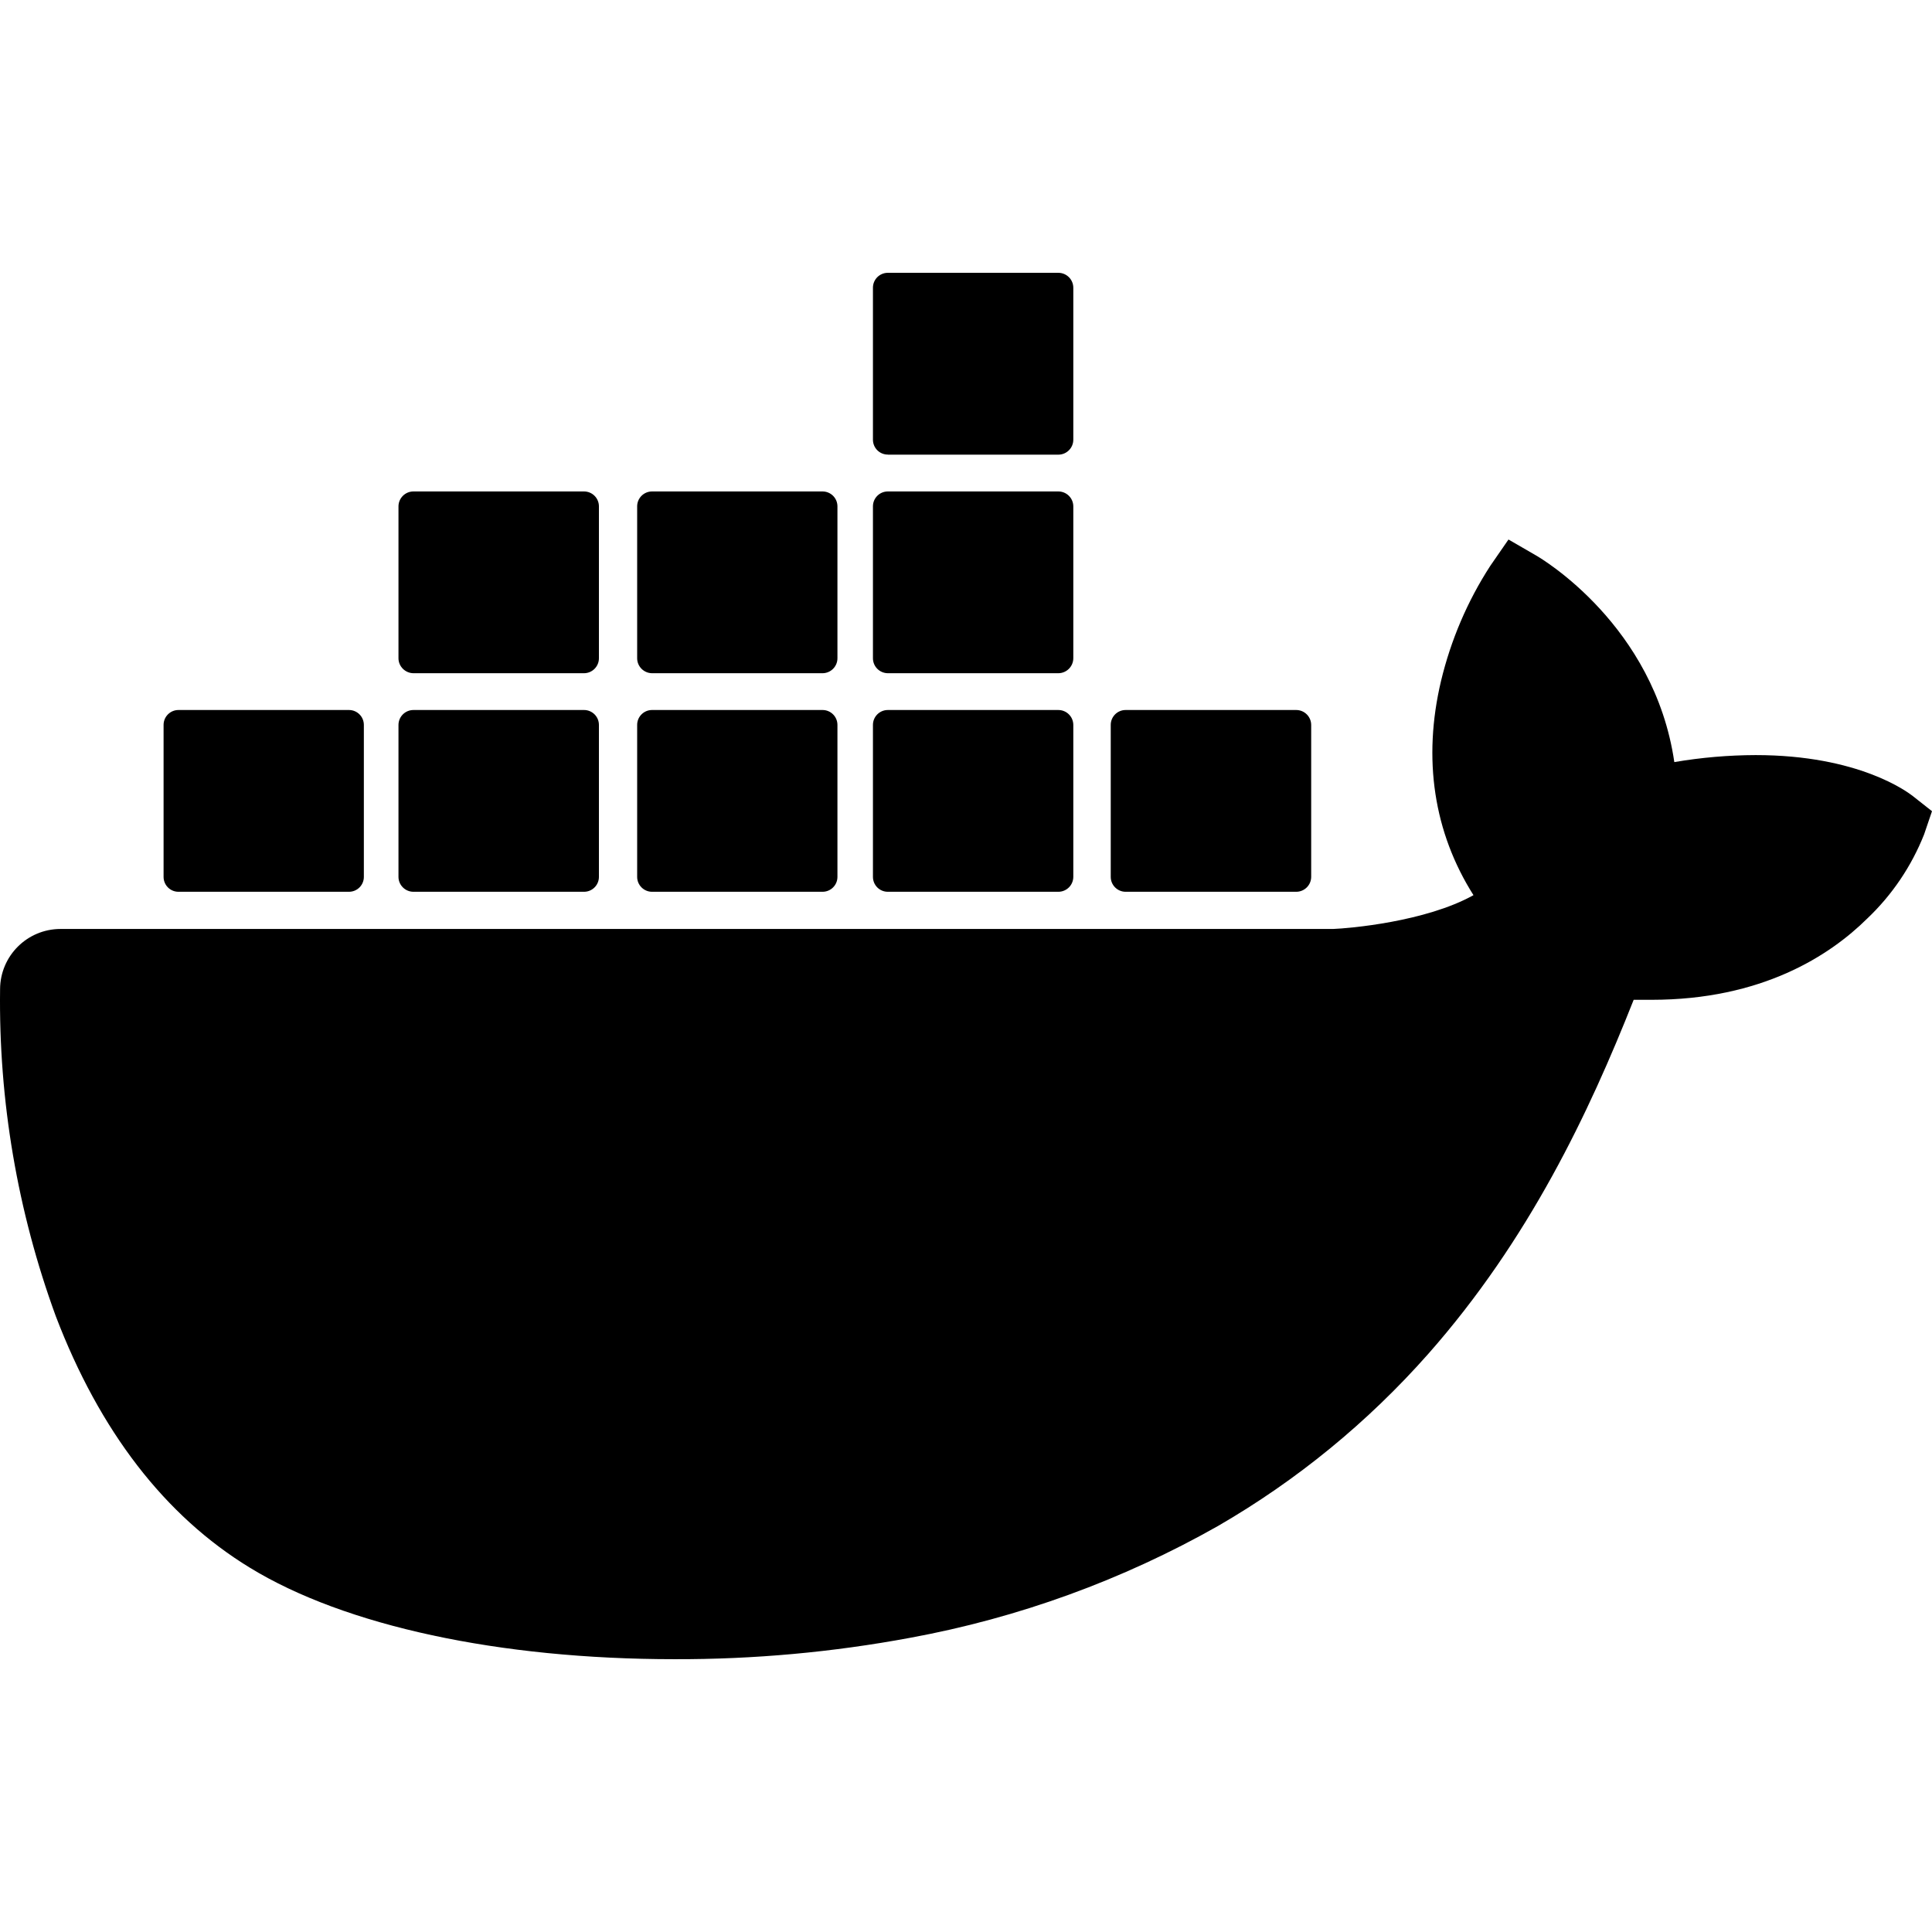
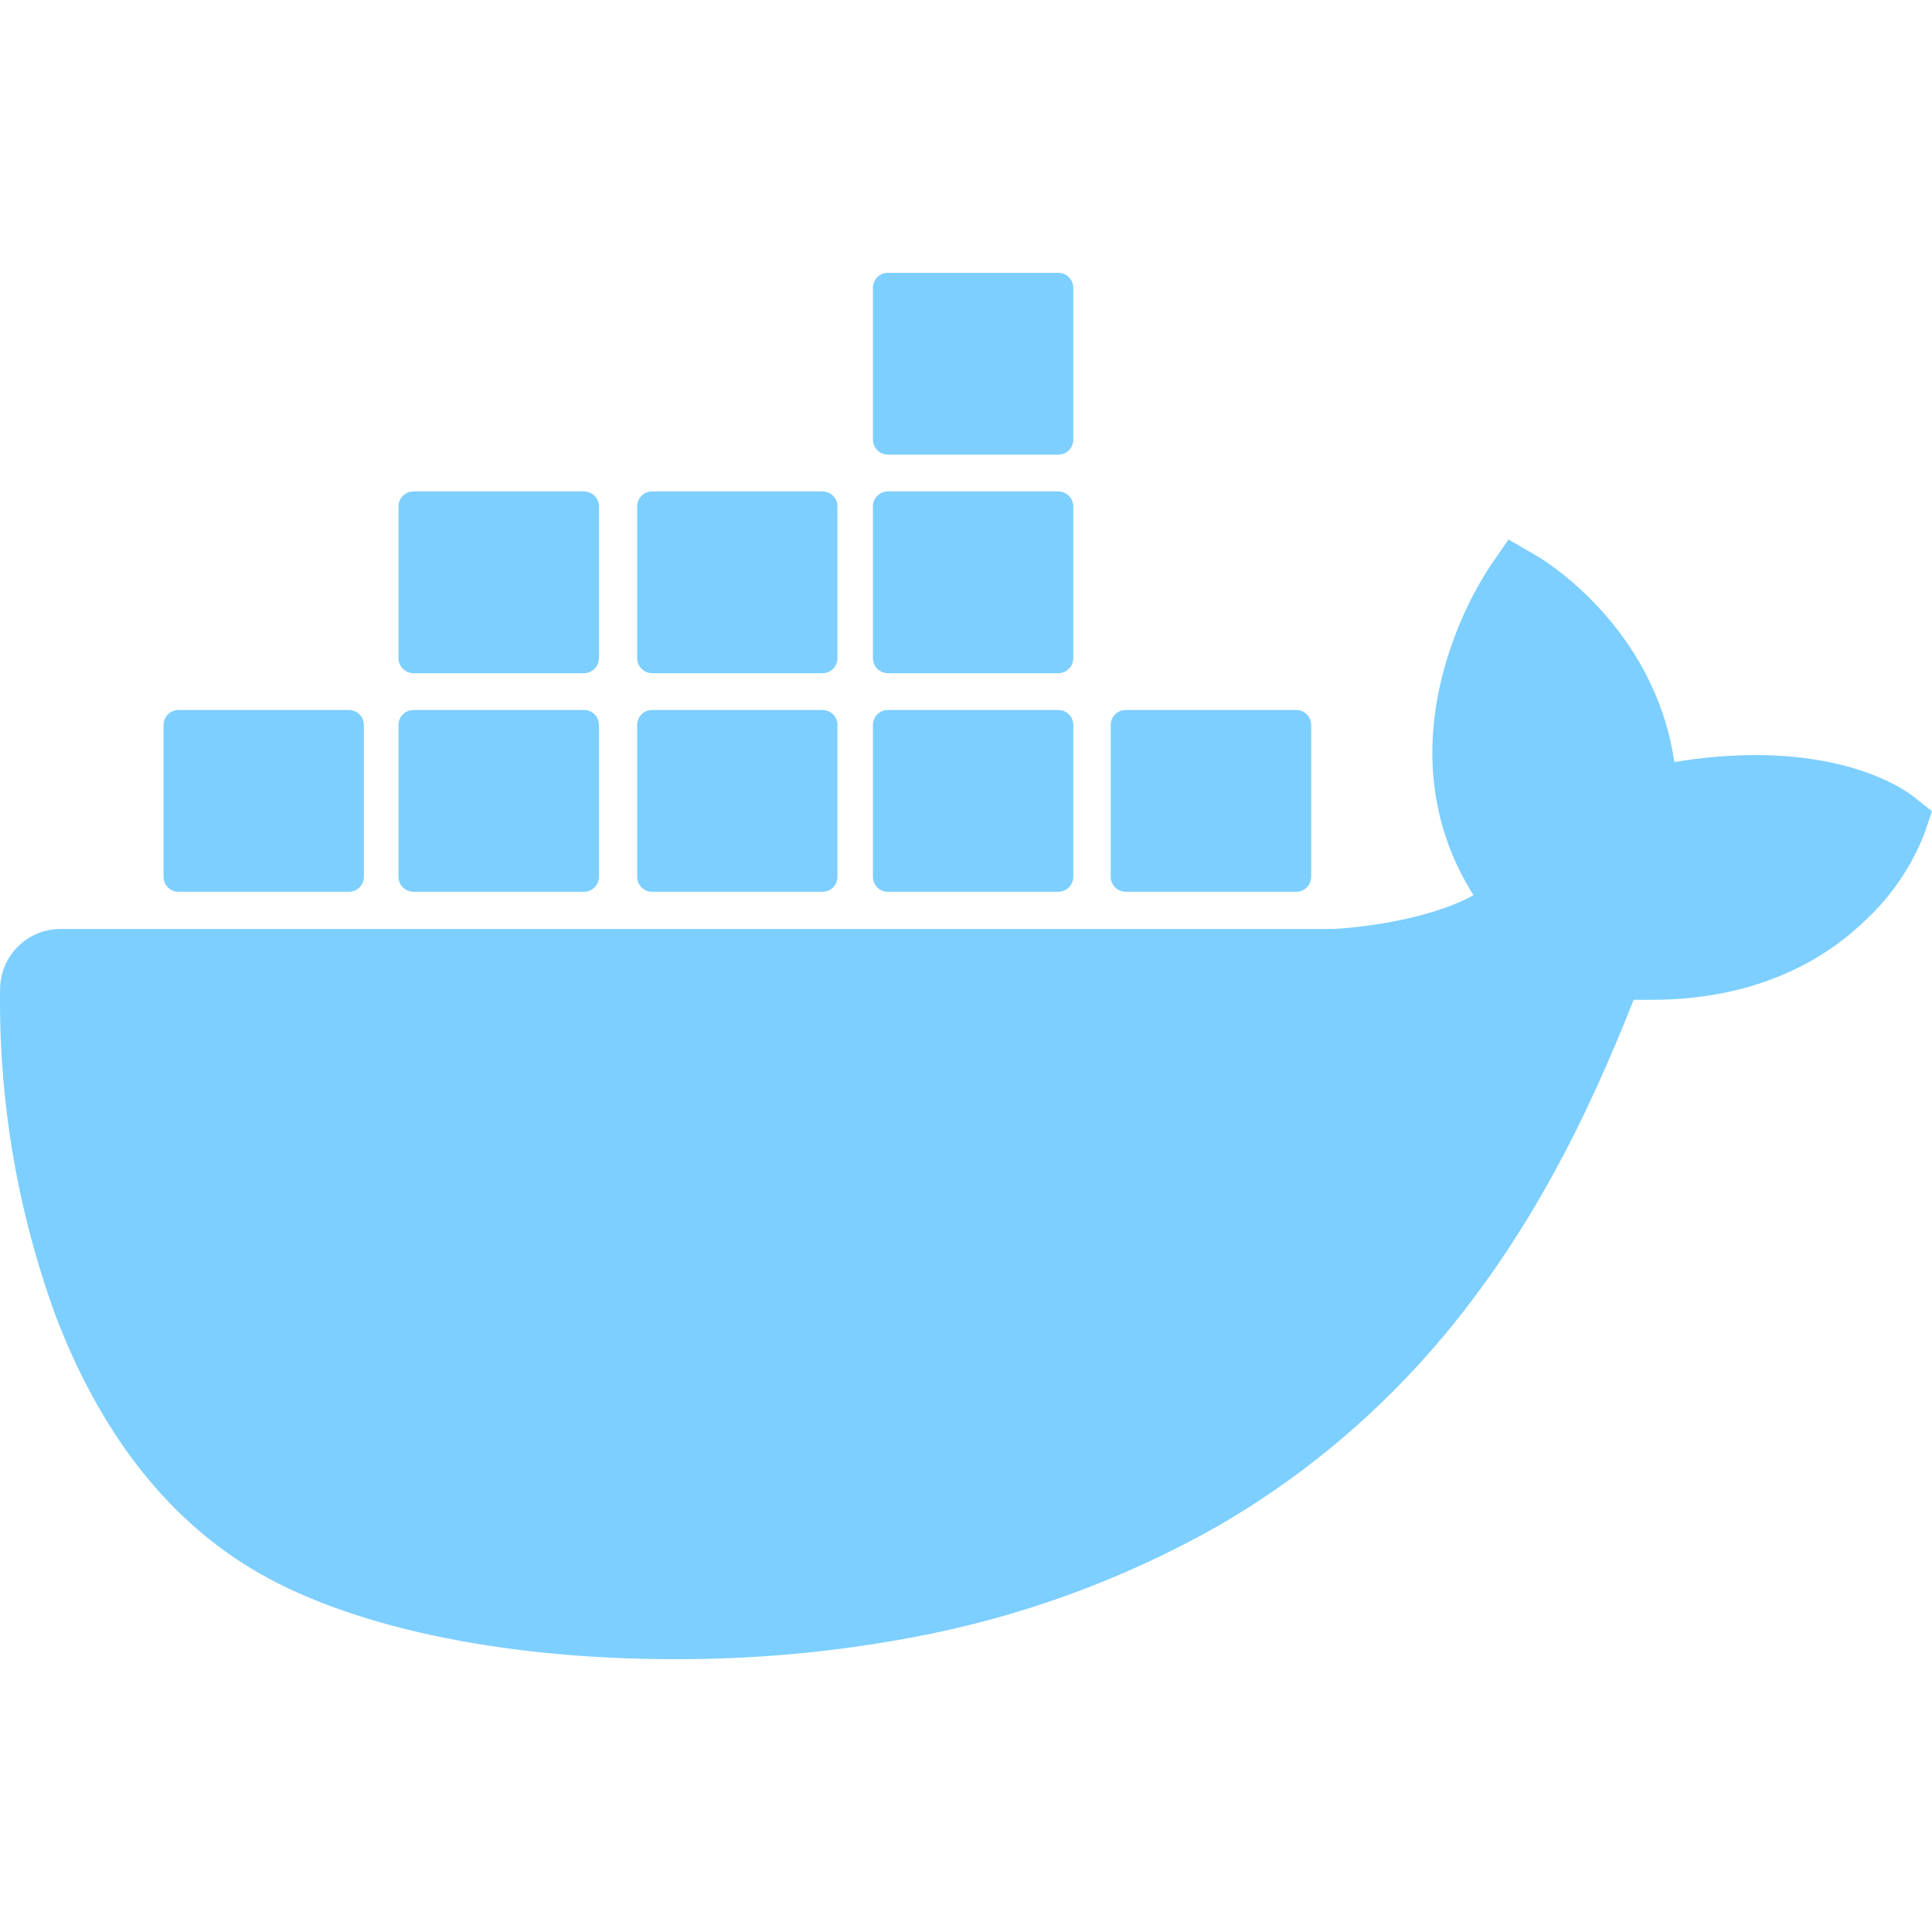
- <svg xmlns="http://www.w3.org/2000/svg" role="img" viewBox="0 0 24 24">
+ <svg xmlns="http://www.w3.org/2000/svg" fill="#7dcfff" role="img" viewBox="0 0 24 24">
  <path d="M13.983 11.078h2.119a.186.186 0 00.186-.185V9.006a.186.186 0 00-.186-.186h-2.119a.185.185 0 00-.185.185v1.888c0 .102.083.185.185.185m-2.954-5.43h2.118a.186.186 0 00.186-.186V3.574a.186.186 0 00-.186-.185h-2.118a.185.185 0 00-.185.185v1.888c0 .102.082.185.185.185m0 2.716h2.118a.187.187 0 00.186-.186V6.29a.186.186 0 00-.186-.185h-2.118a.185.185 0 00-.185.185v1.887c0 .102.082.185.185.186m-2.93 0h2.12a.186.186 0 00.184-.186V6.29a.185.185 0 00-.185-.185H8.1a.185.185 0 00-.185.185v1.887c0 .102.083.185.185.186m-2.964 0h2.119a.186.186 0 00.185-.186V6.29a.185.185 0 00-.185-.185H5.136a.186.186 0 00-.186.185v1.887c0 .102.084.185.186.186m5.893 2.715h2.118a.186.186 0 00.186-.185V9.006a.186.186 0 00-.186-.186h-2.118a.185.185 0 00-.185.185v1.888c0 .102.082.185.185.185m-2.93 0h2.12a.185.185 0 00.184-.185V9.006a.185.185 0 00-.184-.186h-2.12a.185.185 0 00-.184.185v1.888c0 .102.083.185.185.185m-2.964 0h2.119a.185.185 0 00.185-.185V9.006a.185.185 0 00-.184-.186h-2.12a.186.186 0 00-.186.186v1.887c0 .102.084.185.186.185m-2.92 0h2.12a.185.185 0 00.184-.185V9.006a.185.185 0 00-.184-.186h-2.12a.185.185 0 00-.184.185v1.888c0 .102.082.185.185.185M23.763 9.89c-.065-.051-.672-.51-1.954-.51-.338.001-.676.03-1.01.087-.248-1.7-1.653-2.53-1.716-2.566l-.344-.199-.226.327c-.284.438-.49.922-.612 1.43-.23.97-.09 1.882.403 2.661-.595.332-1.55.413-1.744.42H.751a.751.751 0 00-.75.748 11.376 11.376 0 00.692 4.062c.545 1.428 1.355 2.48 2.41 3.124 1.18.723 3.1 1.137 5.275 1.137.983.003 1.963-.086 2.93-.266a12.248 12.248 0 003.823-1.389c.98-.567 1.86-1.288 2.61-2.136 1.252-1.418 1.998-2.997 2.553-4.4h.221c1.372 0 2.215-.549 2.68-1.009.309-.293.55-.65.707-1.046l.098-.288Z" />
</svg>
